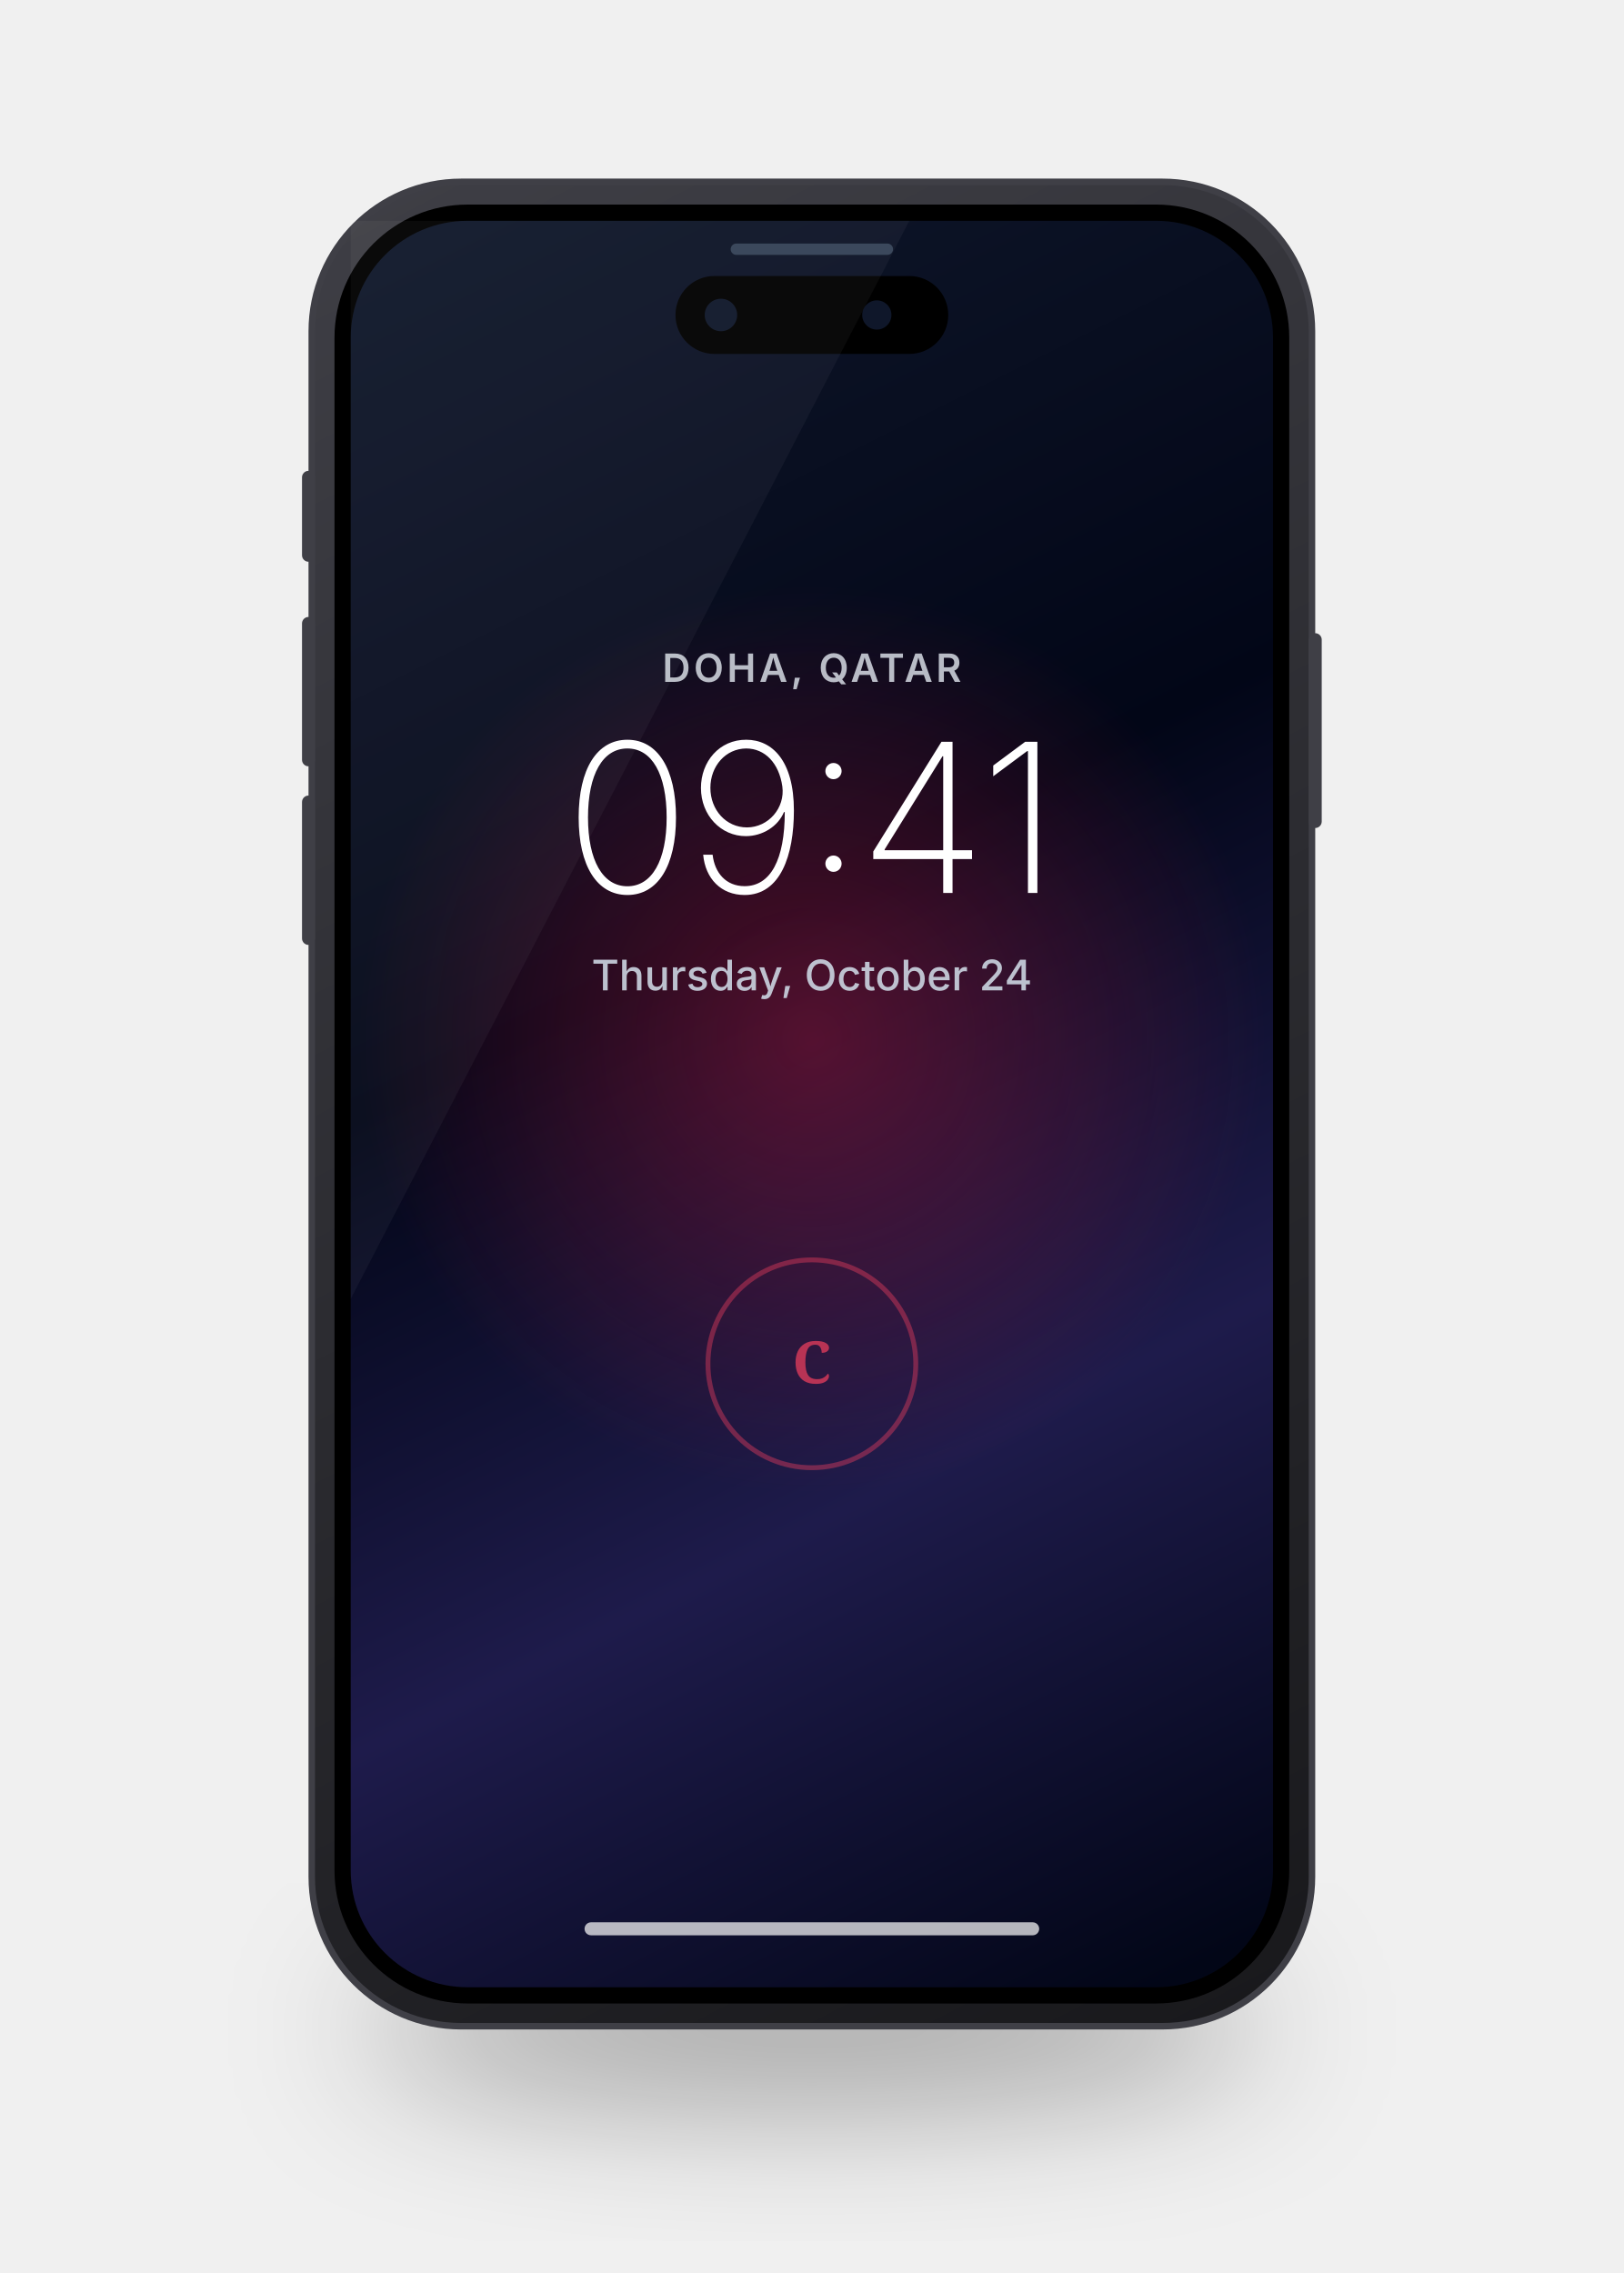
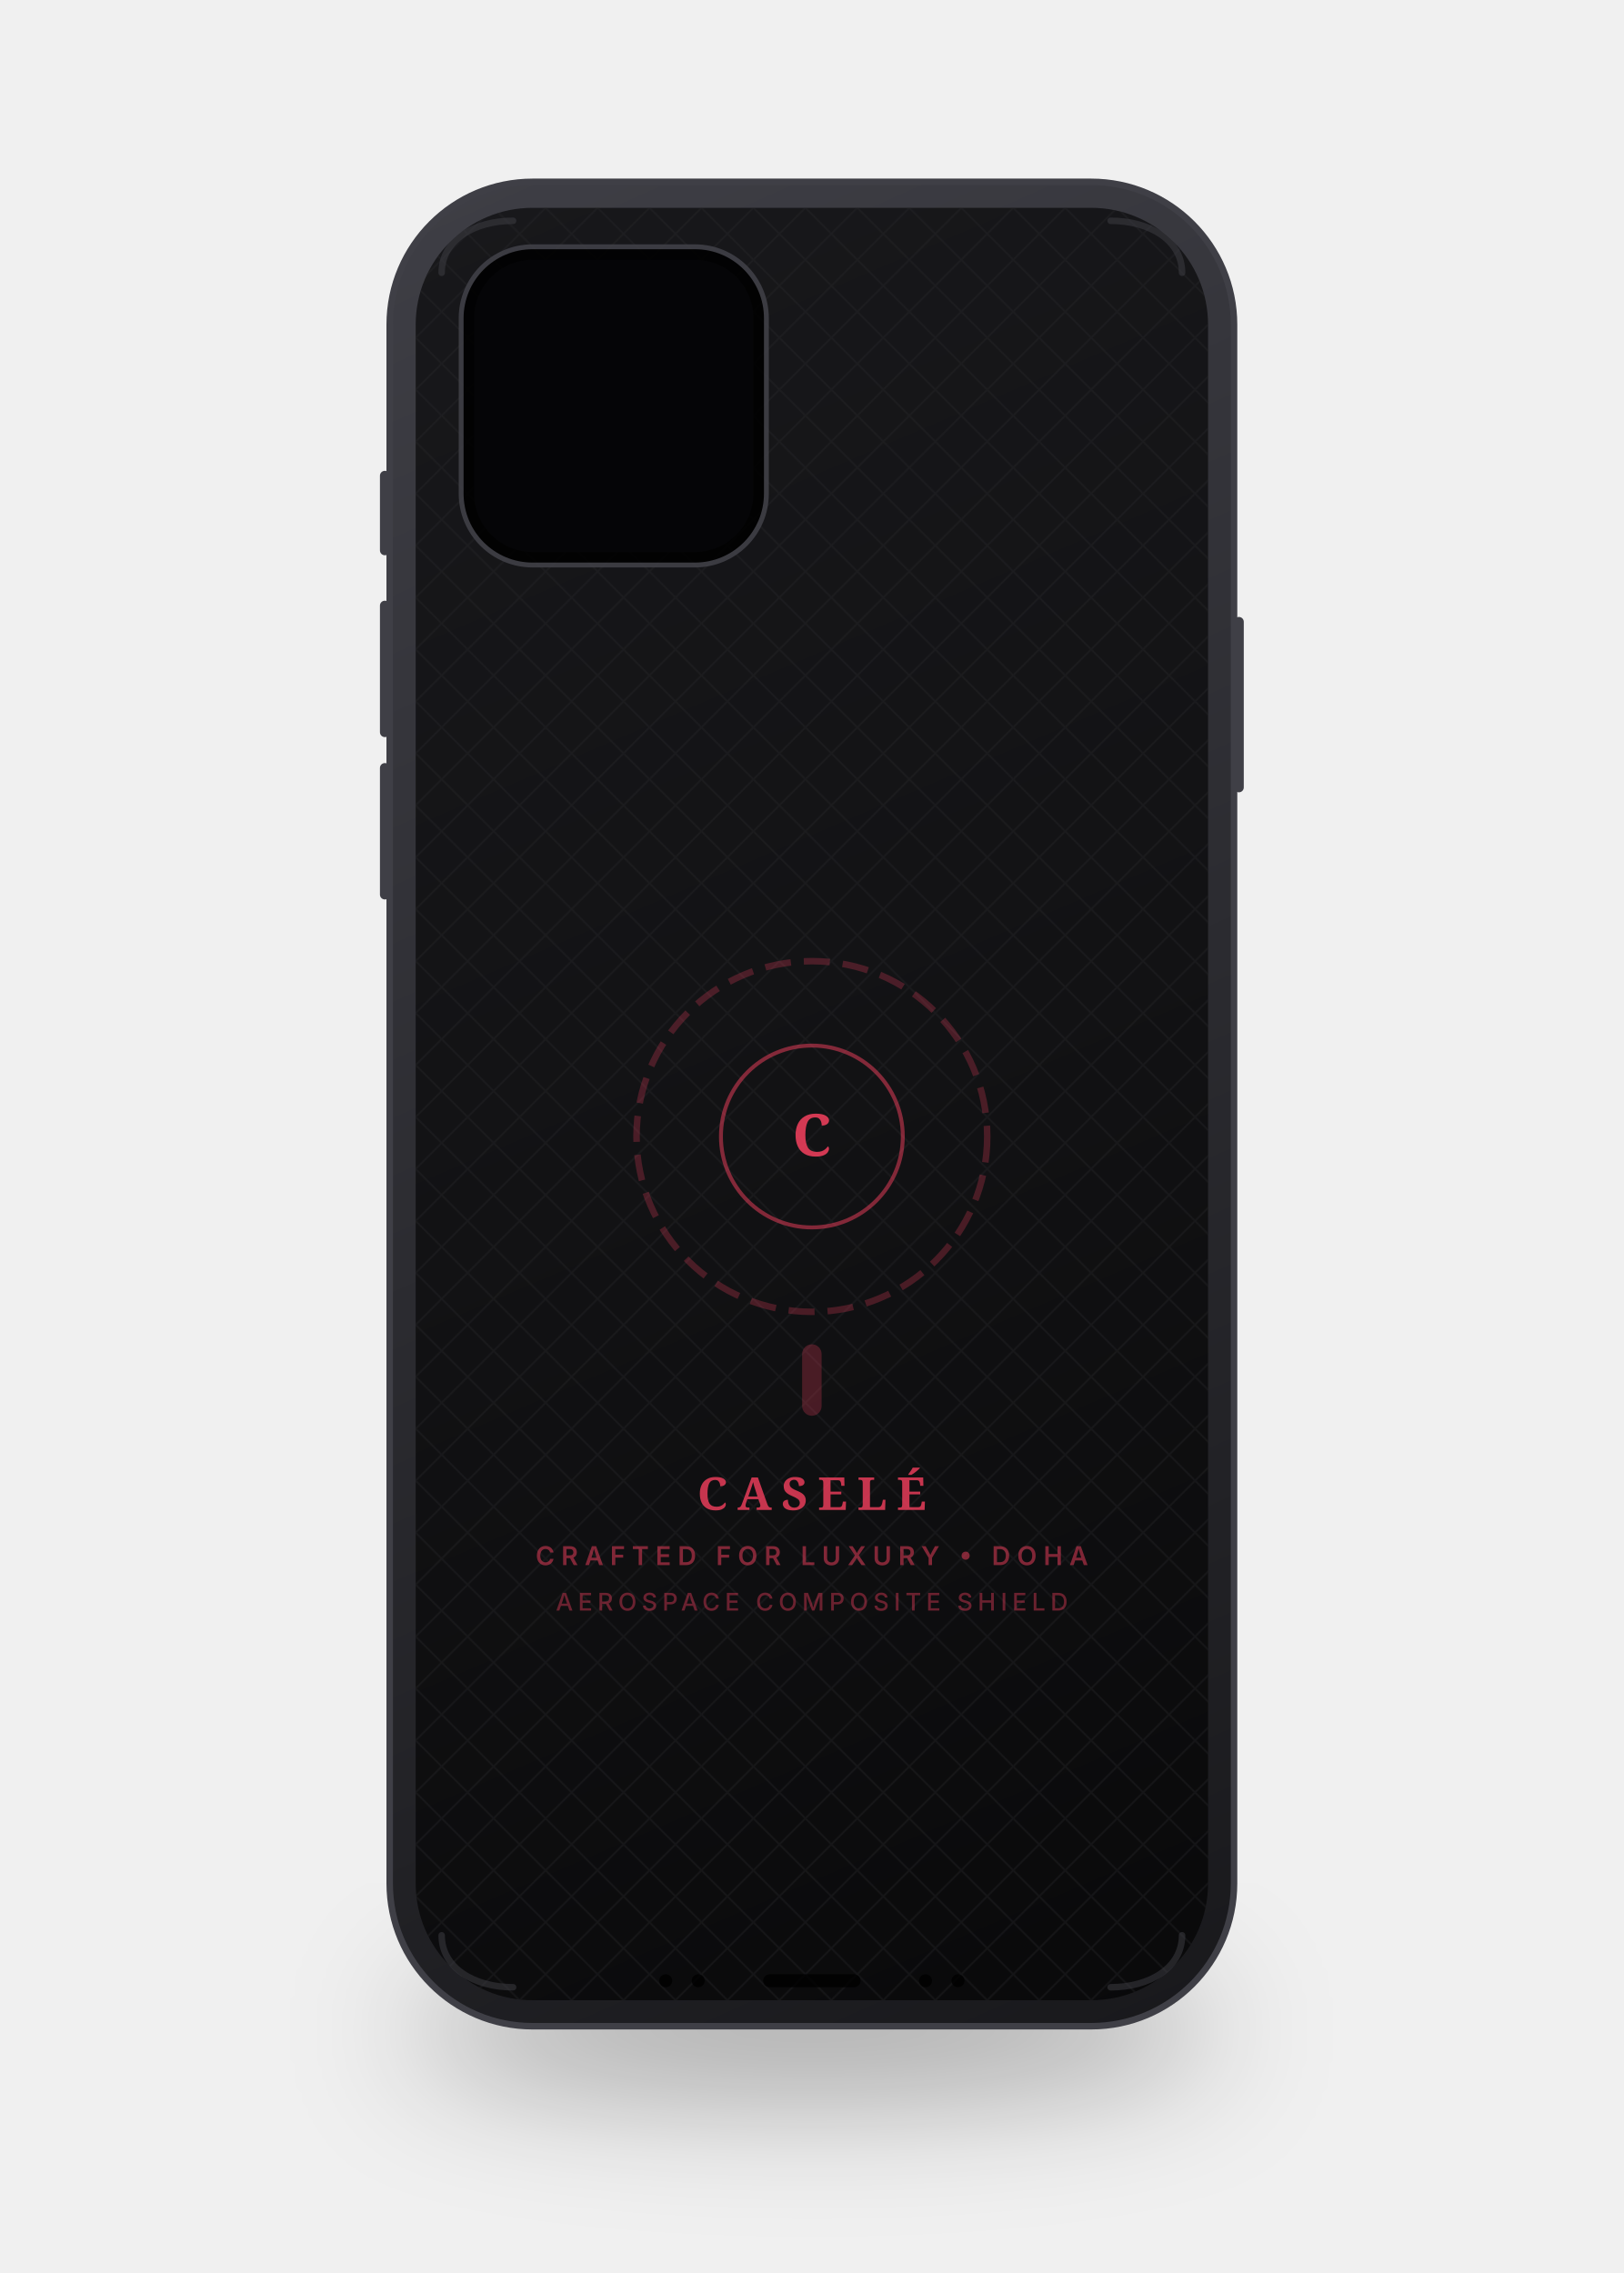
<svg xmlns="http://www.w3.org/2000/svg" viewBox="0 0 500 700" fill="none">
  <defs>
-     <filter id="frontShadow_matte-black_front" x="50" y="580" width="400" height="110" filterUnits="userSpaceOnUse">
-       <feGaussianBlur stdDeviation="22" />
+     <filter id="frontShadow_matte-black_front" x="70" y="580" width="360" height="110" filterUnits="userSpaceOnUse">
+       <feGaussianBlur stdDeviation="20" />
      <feColorMatrix type="matrix" values="0 0 0 0 0   0 0 0 0 0   0 0 0 0 0  0 0 0 0.32 0" />
    </filter>
-     <linearGradient id="frontEdgeGrad_matte-black_front" x1="100" y1="50" x2="400" y2="630" gradientUnits="userSpaceOnUse">
+     <linearGradient id="frontRimGrad_matte-black_front" x1="120" y1="50" x2="380" y2="630" gradientUnits="userSpaceOnUse">
      <stop offset="0%" stop-color="#3F3F46" />
      <stop offset="100%" stop-color="#18181B" />
    </linearGradient>
-     <linearGradient id="screenWallpaper_matte-black_front" x1="120" y1="80" x2="380" y2="600" gradientUnits="userSpaceOnUse">
-       <stop offset="0%" stop-color="#0F172A" />
-       <stop offset="40%" stop-color="#020617" />
-       <stop offset="70%" stop-color="#1E1B4B" />
-       <stop offset="100%" stop-color="#020617" />
+     <linearGradient id="microfiberBed_matte-black_front" x1="130" y1="60" x2="370" y2="620" gradientUnits="userSpaceOnUse">
+       <stop offset="0%" stop-color="#18181B" />
+       <stop offset="50%" stop-color="#121214" />
+       <stop offset="100%" stop-color="#09090A" />
    </linearGradient>
-     <radialGradient id="screenGlow_matte-black_front" cx="250" cy="320" r="140" gradientUnits="userSpaceOnUse">
-       <stop offset="0%" stop-color="#E11D48" stop-opacity="0.35" />
-       <stop offset="100%" stop-color="#E11D48" stop-opacity="0" />
-     </radialGradient>
+     <pattern id="microfiberPattern_matte-black_front" width="16" height="16" patternUnits="userSpaceOnUse">
+       <path d="M8 0 L16 8 L8 16 L0 8 Z" fill="none" stroke="#27272A" stroke-width="0.6" opacity="0.35" />
+     </pattern>
  </defs>
-   <ellipse cx="250" cy="625" rx="140" ry="24" fill="#000000" filter="url(#frontShadow_matte-black_front)" />
-   <rect x="96" y="56" width="308" height="568" rx="46" fill="url(#frontEdgeGrad_matte-black_front)" stroke="#3F3F46" stroke-width="2" />
-   <rect x="93" y="145" width="4" height="28" rx="2" fill="#3F3F46" />
-   <rect x="93" y="190" width="4" height="46" rx="2" fill="#3F3F46" />
-   <rect x="93" y="245" width="4" height="46" rx="2" fill="#3F3F46" />
-   <rect x="403" y="195" width="4" height="60" rx="2" fill="#3F3F46" />
-   <rect x="103" y="63" width="294" height="554" rx="41" fill="#000000" />
-   <rect x="108" y="68" width="284" height="544" rx="36" fill="url(#screenWallpaper_matte-black_front)" />
-   <rect x="108" y="68" width="284" height="544" rx="36" fill="url(#screenGlow_matte-black_front)" />
-   <rect x="225" y="75" width="50" height="3.5" rx="1.75" fill="#334155" />
-   <rect x="208" y="85" width="84" height="24" rx="12" fill="#000000" />
-   <circle cx="222" cy="97" r="5" fill="#0F172A" />
-   <circle cx="270" cy="97" r="4.5" fill="#0F172A" />
-   <text x="250" y="210" text-anchor="middle" font-family="'Inter', sans-serif" font-size="12" font-weight="600" fill="#E2E8F0" opacity="0.8" letter-spacing="1">DOHA, QATAR</text>
-   <text x="250" y="275" text-anchor="middle" font-family="'Inter', sans-serif" font-size="64" font-weight="200" fill="#FFFFFF" letter-spacing="-1">09:41</text>
-   <text x="250" y="305" text-anchor="middle" font-family="'Inter', sans-serif" font-size="13" font-weight="500" fill="#CBD5E1" opacity="0.9">Thursday, October 24</text>
-   <circle cx="250" cy="420" r="32" stroke="#F43F5E" stroke-width="1.5" fill="none" opacity="0.4" />
-   <text x="250" y="426" text-anchor="middle" font-family="'Cinzel', serif" font-size="18" font-weight="700" fill="#F43F5E" opacity="0.7">C</text>
-   <rect x="180" y="592" width="140" height="4" rx="2" fill="#FFFFFF" opacity="0.7" />
-   <path d="M108 68 L280 68 L108 400 Z" fill="#FFFFFF" opacity="0.04" />
+   <ellipse cx="250" cy="625" rx="125" ry="20" fill="#000000" filter="url(#frontShadow_matte-black_front)" />
+   <rect x="120" y="56" width="260" height="568" rx="44" fill="url(#frontRimGrad_matte-black_front)" stroke="#3F3F46" stroke-width="2" />
+   <rect x="117" y="145" width="3" height="26" rx="1.5" fill="#3F3F46" />
+   <rect x="117" y="185" width="3" height="42" rx="1.5" fill="#3F3F46" />
+   <rect x="117" y="235" width="3" height="42" rx="1.5" fill="#3F3F46" />
+   <rect x="380" y="190" width="3" height="54" rx="1.5" fill="#3F3F46" />
+   <rect x="128" y="64" width="244" height="552" rx="36" fill="url(#microfiberBed_matte-black_front)" />
+   <rect x="128" y="64" width="244" height="552" rx="36" fill="url(#microfiberPattern_matte-black_front)" />
+   <path d="M136 84 C 136 74, 146 68, 158 68" stroke="#3F3F46" stroke-width="2" stroke-linecap="round" fill="none" opacity="0.5" />
+   <path d="M364 84 C 364 74, 354 68, 342 68" stroke="#3F3F46" stroke-width="2" stroke-linecap="round" fill="none" opacity="0.5" />
+   <path d="M136 596 C 136 606, 146 612, 158 612" stroke="#3F3F46" stroke-width="2" stroke-linecap="round" fill="none" opacity="0.5" />
+   <path d="M364 596 C 364 606, 354 612, 342 612" stroke="#3F3F46" stroke-width="2" stroke-linecap="round" fill="none" opacity="0.5" />
+   <rect x="142" y="76" width="94" height="98" rx="22" fill="#000000" stroke="#3F3F46" stroke-width="1.5" opacity="0.9" />
+   <rect x="146" y="80" width="86" height="90" rx="18" fill="#050507" />
+   <g opacity="0.25">
+     <circle cx="250" cy="350" r="54" stroke="#F43F5E" stroke-width="2" stroke-dasharray="8 4" fill="none" />
+     <rect x="247" y="414" width="6" height="22" rx="3" fill="#F43F5E" />
+   </g>
+   <circle cx="250" cy="350" r="28" stroke="#F43F5E" stroke-width="1.2" fill="none" opacity="0.5" />
+   <text x="250" y="356" text-anchor="middle" font-family="'Cinzel', serif" font-size="18" font-weight="700" fill="#F43F5E" opacity="0.85">C</text>
+   <text x="250" y="465" text-anchor="middle" font-family="'Cinzel', serif" font-size="14" font-weight="700" fill="#F43F5E" opacity="0.8" letter-spacing="3">CASELÉ</text>
+   <text x="250" y="482" text-anchor="middle" font-family="'Inter', sans-serif" font-size="8" font-weight="600" fill="#F43F5E" opacity="0.5" letter-spacing="2">CRAFTED FOR LUXURY • DOHA</text>
+   <text x="250" y="496" text-anchor="middle" font-family="'Inter', sans-serif" font-size="7.5" font-weight="500" fill="#F43F5E" opacity="0.4" letter-spacing="1.5">AEROSPACE COMPOSITE SHIELD</text>
+   <rect x="235" y="608" width="30" height="4" rx="2" fill="#000000" opacity="0.8" />
+   <circle cx="205" cy="610" r="2" fill="#000000" opacity="0.8" />
+   <circle cx="215" cy="610" r="2" fill="#000000" opacity="0.8" />
+   <circle cx="285" cy="610" r="2" fill="#000000" opacity="0.8" />
+   <circle cx="295" cy="610" r="2" fill="#000000" opacity="0.8" />
</svg>
